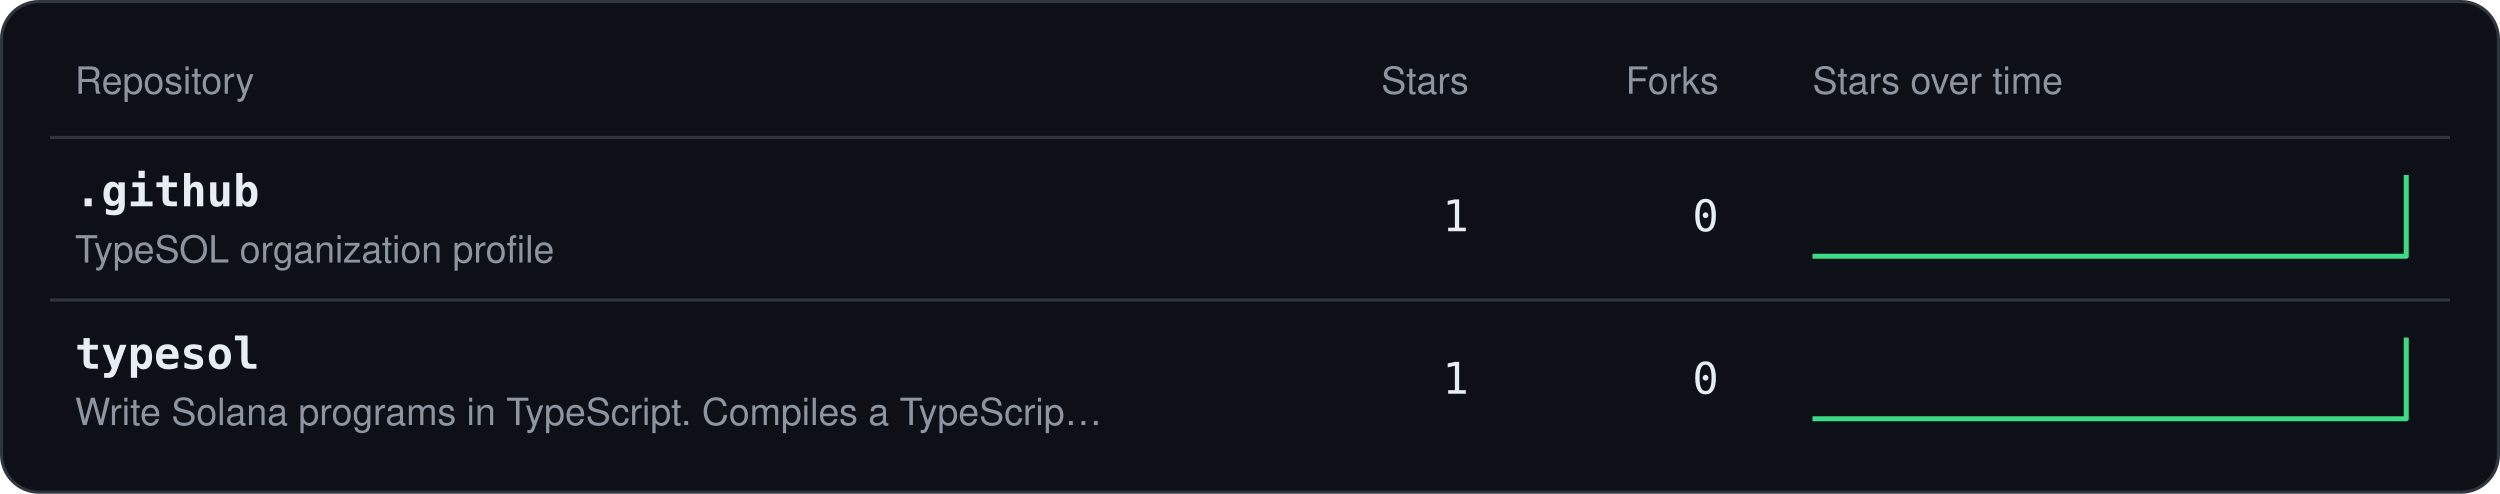
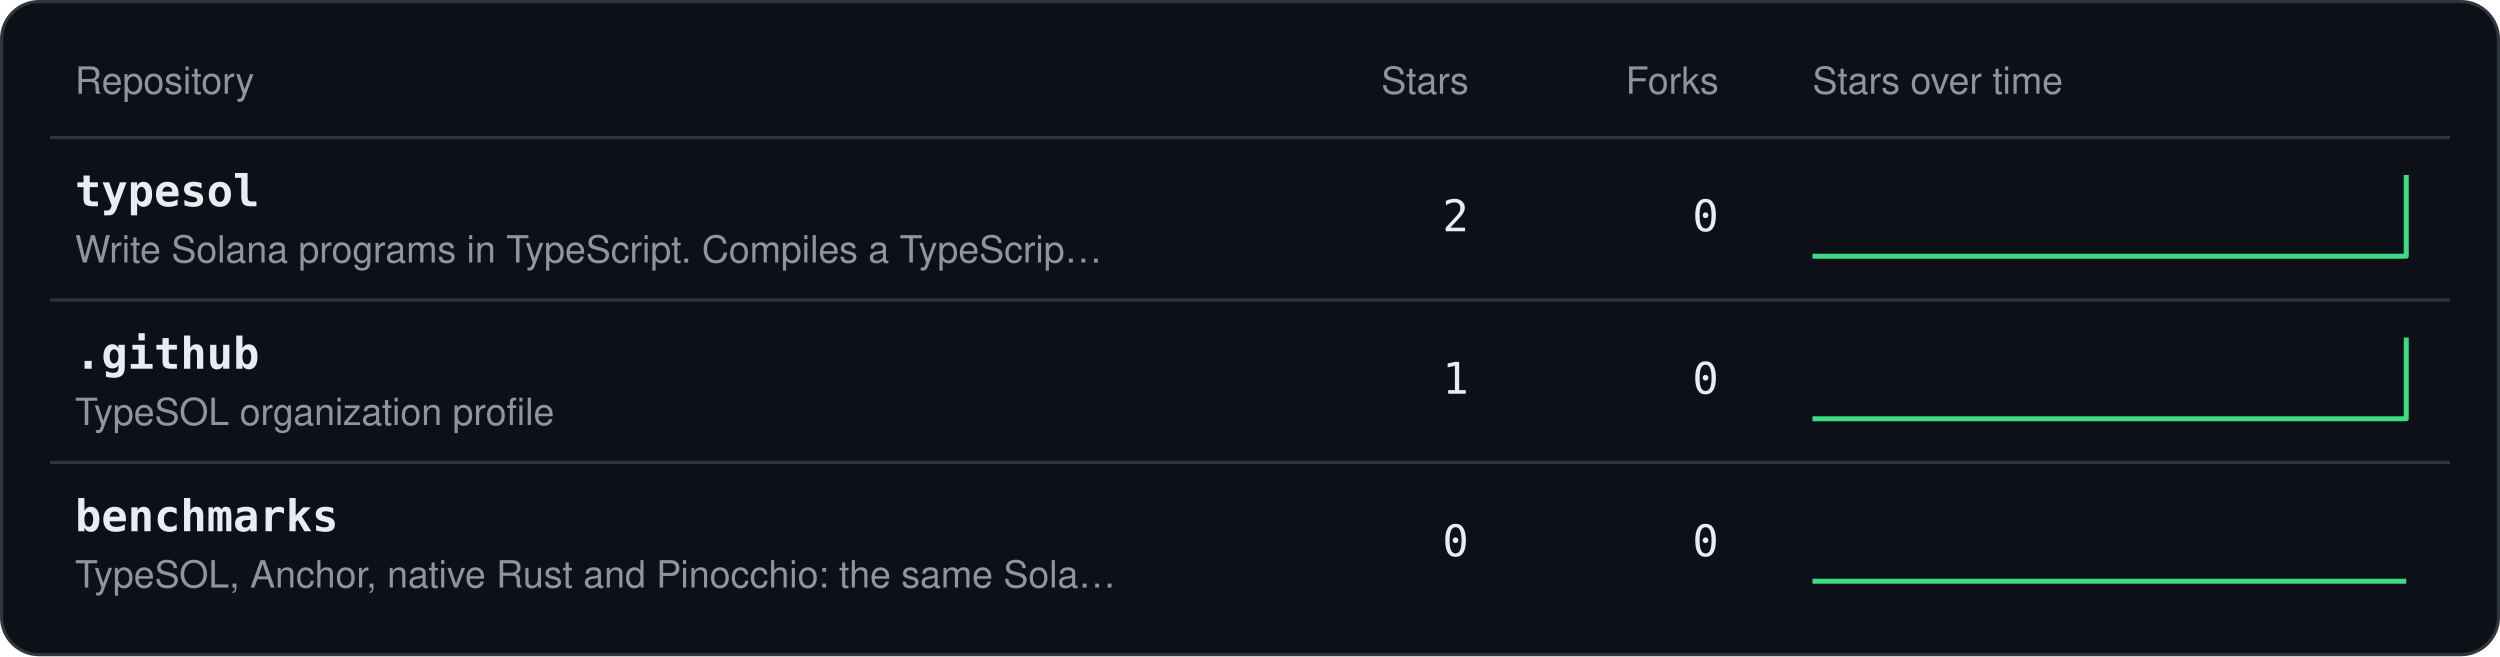
- <svg xmlns="http://www.w3.org/2000/svg" width="800" height="158" viewBox="0 0 800 158" role="img" aria-label="Stars and forks per TypeSOL repository">
-   <rect x="0.5" y="0.5" width="799" height="157" rx="12" fill="#0d1117" stroke="#30363d" />
+ <svg xmlns="http://www.w3.org/2000/svg" width="800" height="210" viewBox="0 0 800 210" role="img" aria-label="Stars and forks per TypeSOL repository">
+   <rect x="0.5" y="0.5" width="799" height="209" rx="12" fill="#0d1117" stroke="#30363d" />
  <text x="24" y="30" font-family="-apple-system, BlinkMacSystemFont, 'Segoe UI', Helvetica, Arial, sans-serif" font-size="12" fill="#8d96a0">Repository</text>
  <text x="470" y="30" font-family="-apple-system, BlinkMacSystemFont, 'Segoe UI', Helvetica, Arial, sans-serif" font-size="12" fill="#8d96a0" text-anchor="end">Stars</text>
  <text x="550" y="30" font-family="-apple-system, BlinkMacSystemFont, 'Segoe UI', Helvetica, Arial, sans-serif" font-size="12" fill="#8d96a0" text-anchor="end">Forks</text>
  <text x="580" y="30" font-family="-apple-system, BlinkMacSystemFont, 'Segoe UI', Helvetica, Arial, sans-serif" font-size="12" fill="#8d96a0">Stars over time</text>
  <line x1="16" x2="784" y1="44" y2="44" stroke="#30363d" />
-   <text x="24" y="66" font-family="ui-monospace, SFMono-Regular, Menlo, monospace" font-size="14" font-weight="600" fill="#e6edf3">.github</text>
-   <text x="24" y="84" font-family="-apple-system, BlinkMacSystemFont, 'Segoe UI', Helvetica, Arial, sans-serif" font-size="12" fill="#8d96a0">TypeSOL organization profile</text>
-   <text x="470" y="74" font-family="ui-monospace, SFMono-Regular, Menlo, monospace" font-size="14" fill="#e6edf3" text-anchor="end">1</text>
+   <text x="24" y="66" font-family="ui-monospace, SFMono-Regular, Menlo, monospace" font-size="14" font-weight="600" fill="#e6edf3">typesol</text>
+   <text x="24" y="84" font-family="-apple-system, BlinkMacSystemFont, 'Segoe UI', Helvetica, Arial, sans-serif" font-size="12" fill="#8d96a0">Write Solana programs in TypeScript. Compiles a TypeScrip…</text>
+   <text x="470" y="74" font-family="ui-monospace, SFMono-Regular, Menlo, monospace" font-size="14" fill="#e6edf3" text-anchor="end">2</text>
  <text x="550" y="74" font-family="ui-monospace, SFMono-Regular, Menlo, monospace" font-size="14" fill="#e6edf3" text-anchor="end">0</text>
  <path d="M580.0,82.0H770.0V56.0H770" fill="none" stroke="#3ddc84" stroke-width="1.6" stroke-linejoin="round" />
  <line x1="16" x2="784" y1="96" y2="96" stroke="#30363d" />
-   <text x="24" y="118" font-family="ui-monospace, SFMono-Regular, Menlo, monospace" font-size="14" font-weight="600" fill="#e6edf3">typesol</text>
-   <text x="24" y="136" font-family="-apple-system, BlinkMacSystemFont, 'Segoe UI', Helvetica, Arial, sans-serif" font-size="12" fill="#8d96a0">Write Solana programs in TypeScript. Compiles a TypeScrip…</text>
+   <text x="24" y="118" font-family="ui-monospace, SFMono-Regular, Menlo, monospace" font-size="14" font-weight="600" fill="#e6edf3">.github</text>
+   <text x="24" y="136" font-family="-apple-system, BlinkMacSystemFont, 'Segoe UI', Helvetica, Arial, sans-serif" font-size="12" fill="#8d96a0">TypeSOL organization profile</text>
  <text x="470" y="126" font-family="ui-monospace, SFMono-Regular, Menlo, monospace" font-size="14" fill="#e6edf3" text-anchor="end">1</text>
  <text x="550" y="126" font-family="ui-monospace, SFMono-Regular, Menlo, monospace" font-size="14" fill="#e6edf3" text-anchor="end">0</text>
  <path d="M580.0,134.0H770.0V108.0H770" fill="none" stroke="#3ddc84" stroke-width="1.6" stroke-linejoin="round" />
+   <line x1="16" x2="784" y1="148" y2="148" stroke="#30363d" />
+   <text x="24" y="170" font-family="ui-monospace, SFMono-Regular, Menlo, monospace" font-size="14" font-weight="600" fill="#e6edf3">benchmarks</text>
+   <text x="24" y="188" font-family="-apple-system, BlinkMacSystemFont, 'Segoe UI', Helvetica, Arial, sans-serif" font-size="12" fill="#8d96a0">TypeSOL, Anchor, native Rust and Pinocchio: the same Sola…</text>
+   <text x="470" y="178" font-family="ui-monospace, SFMono-Regular, Menlo, monospace" font-size="14" fill="#e6edf3" text-anchor="end">0</text>
+   <text x="550" y="178" font-family="ui-monospace, SFMono-Regular, Menlo, monospace" font-size="14" fill="#e6edf3" text-anchor="end">0</text>
+   <path d="M580.0,186.0H770.0V186.0H770" fill="none" stroke="#3ddc84" stroke-width="1.6" stroke-linejoin="round" />
</svg>
